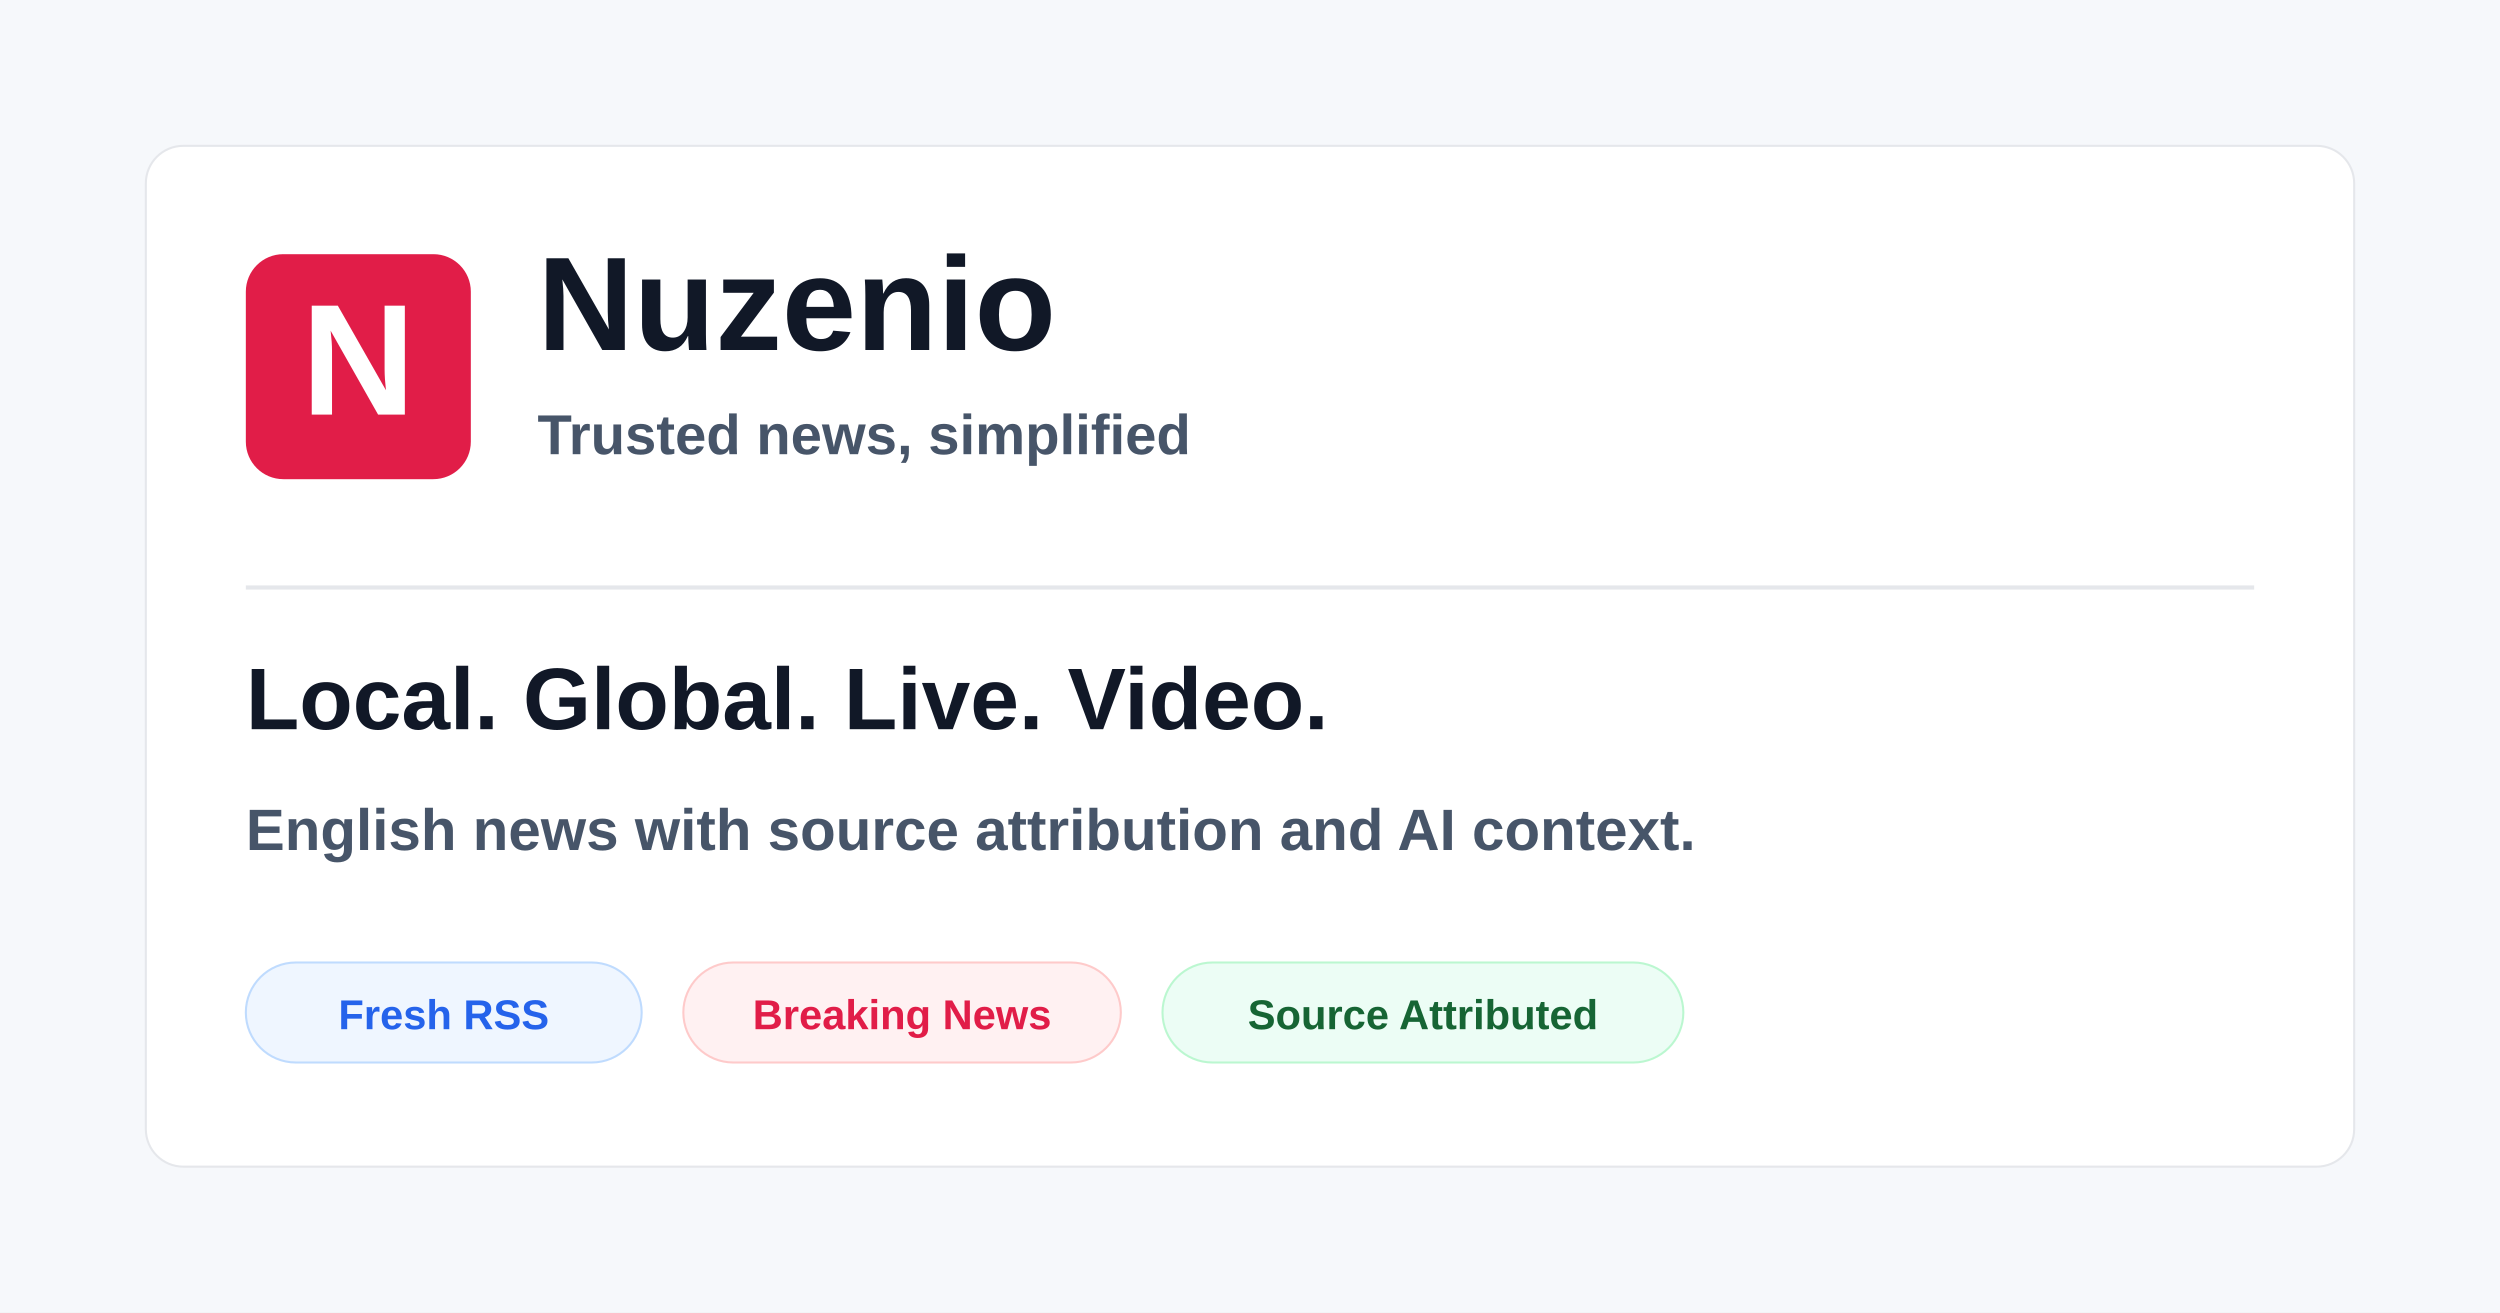
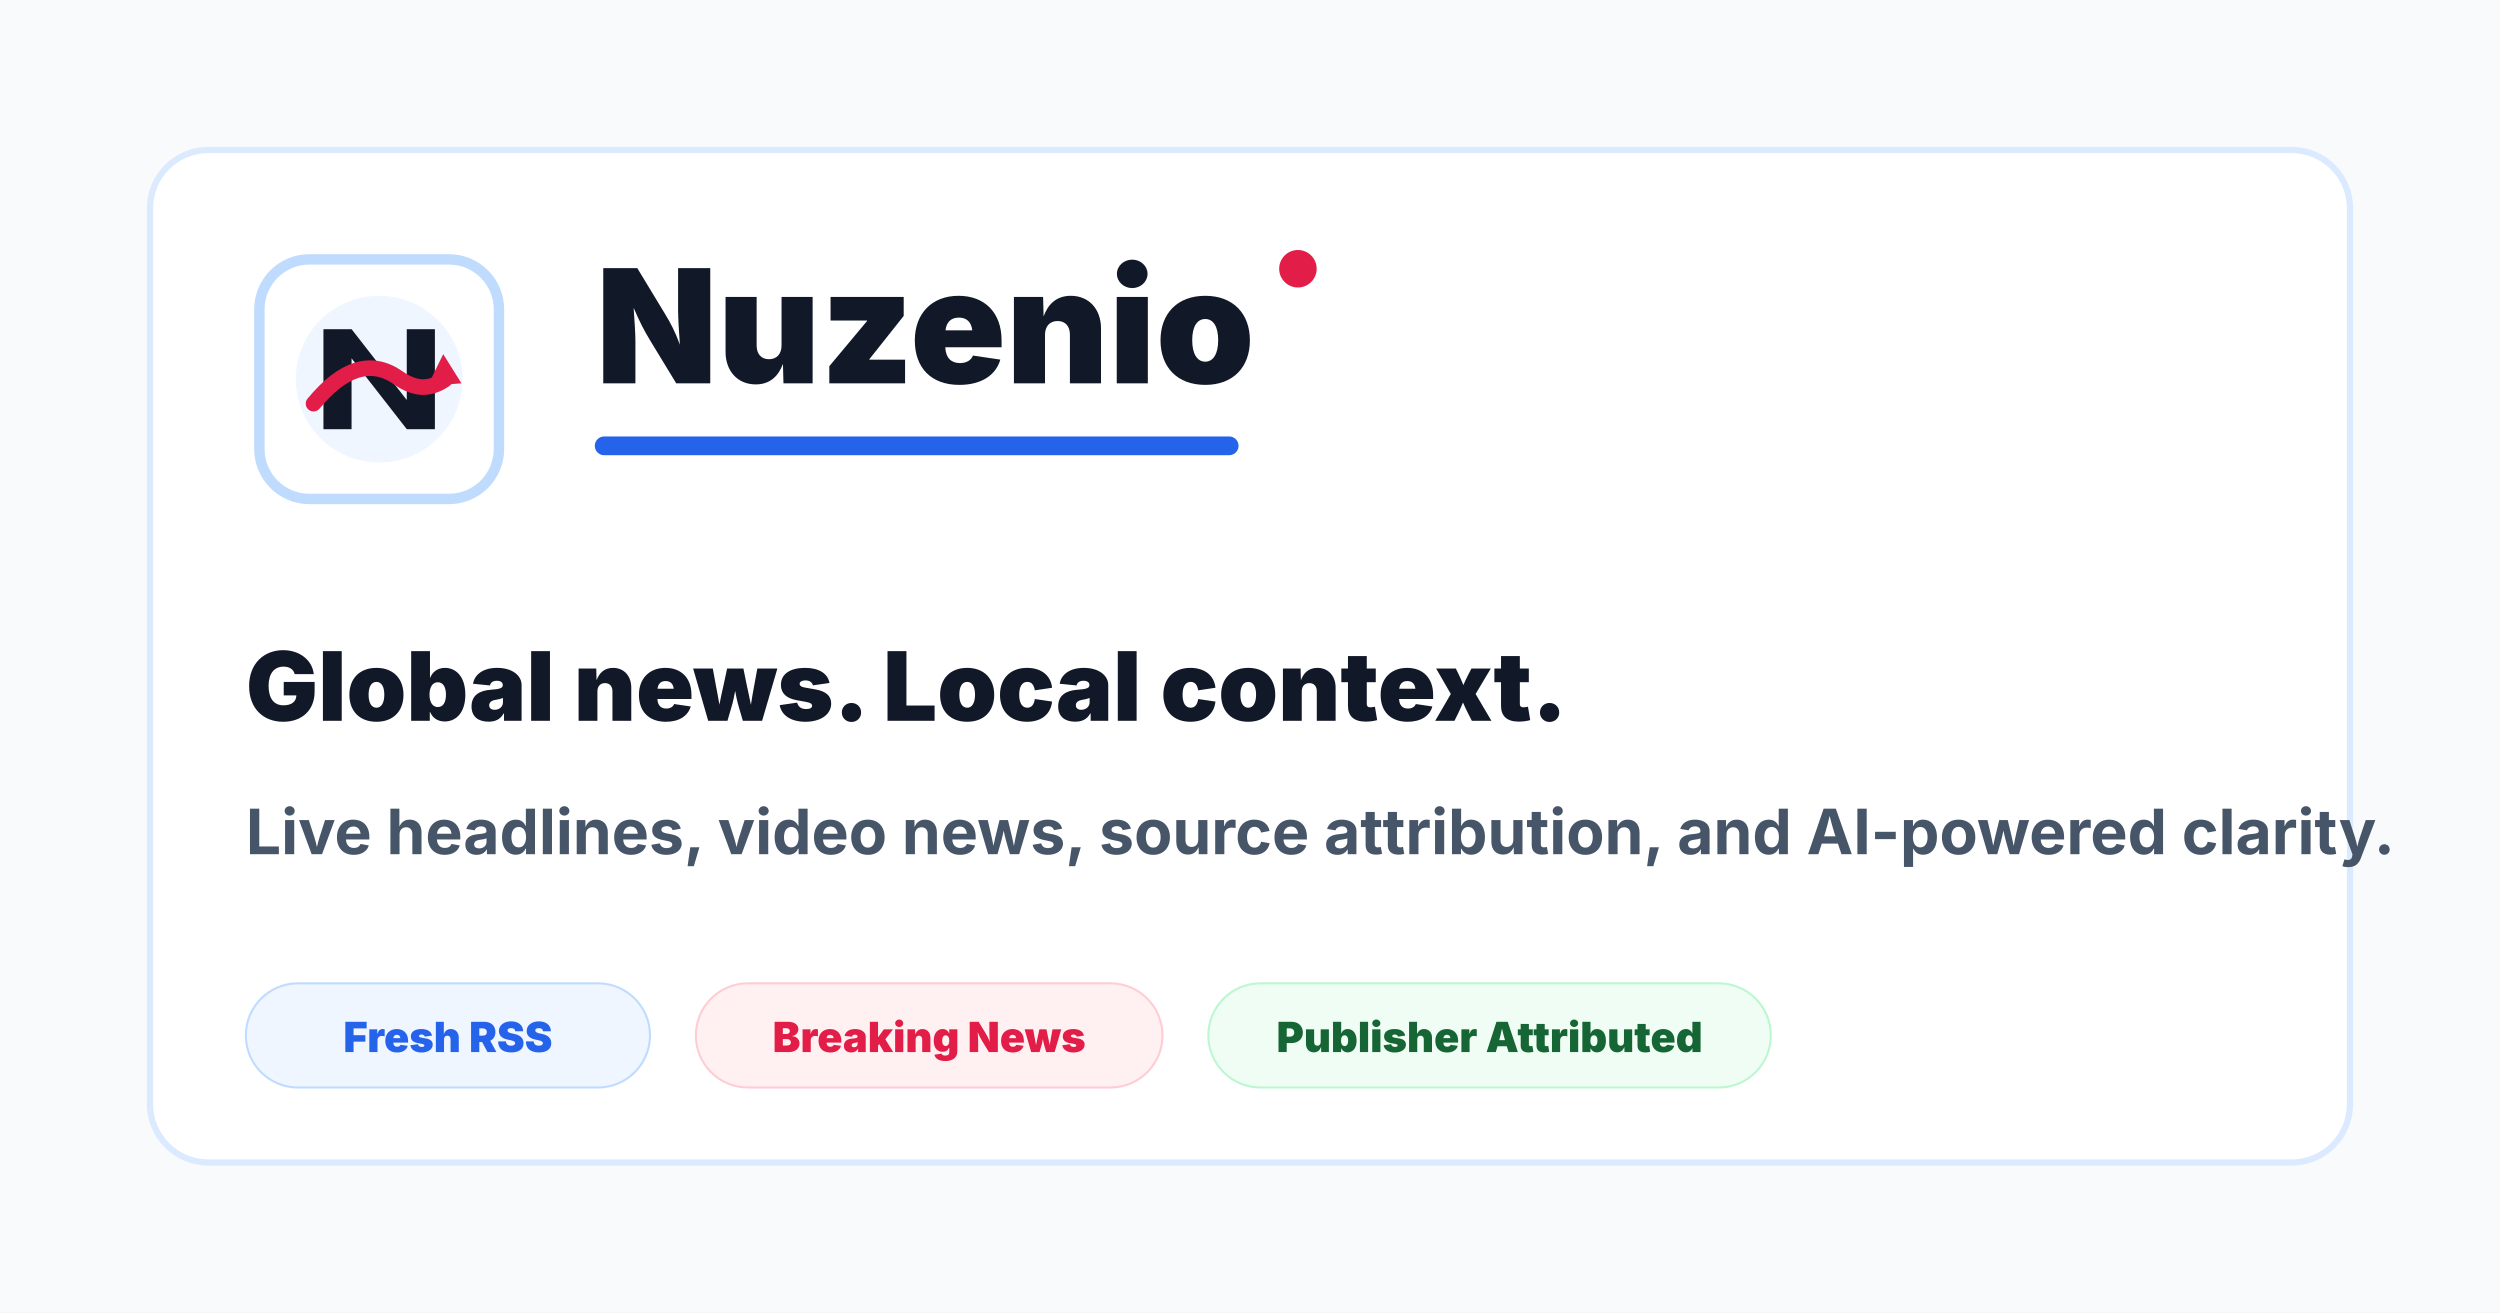
<svg xmlns="http://www.w3.org/2000/svg" width="1200" height="630" viewBox="0 0 1200 630" role="img" aria-labelledby="title desc">
-   <rect width="1200" height="630" fill="#f6f8fb" />
-   <rect x="70" y="70" width="1060" height="490" rx="18" fill="#ffffff" stroke="#e5e7eb" />
-   <rect x="118" y="122" width="108" height="108" rx="18" fill="#e11d48" />
-   <text x="172" y="199" text-anchor="middle" font-family="Arial, sans-serif" font-size="76" font-weight="900" fill="#ffffff">N</text>
-   <text x="258" y="168" font-family="Arial, sans-serif" font-size="64" font-weight="900" fill="#111827">Nuzenio</text>
-   <text x="258" y="218" font-family="Arial, sans-serif" font-size="27" font-weight="700" fill="#475569">Trusted news, simplified</text>
-   <line x1="118" y1="282" x2="1082" y2="282" stroke="#e5e7eb" stroke-width="2" />
-   <text x="118" y="350" font-family="Arial, sans-serif" font-size="42" font-weight="900" fill="#111827">Local. Global. Live. Video.</text>
-   <text x="118" y="408" font-family="Arial, sans-serif" font-size="28" font-weight="700" fill="#475569">English news with source attribution and AI context.</text>
-   <rect x="118" y="462" width="190" height="48" rx="24" fill="#eff6ff" stroke="#bfdbfe" />
-   <text x="213" y="494" text-anchor="middle" font-family="Arial, sans-serif" font-size="20" font-weight="900" fill="#2563eb">Fresh RSS</text>
-   <rect x="328" y="462" width="210" height="48" rx="24" fill="#fff1f2" stroke="#fecaca" />
-   <text x="433" y="494" text-anchor="middle" font-family="Arial, sans-serif" font-size="20" font-weight="900" fill="#e11d48">Breaking News</text>
-   <rect x="558" y="462" width="250" height="48" rx="24" fill="#ecfdf5" stroke="#bbf7d0" />
-   <text x="683" y="494" text-anchor="middle" font-family="Arial, sans-serif" font-size="20" font-weight="900" fill="#166534">Source Attributed</text>
+   <rect width="1200" height="630" fill="#f8fafc" />
+   <rect x="72" y="72" width="1056" height="486" rx="28" fill="#ffffff" stroke="#dbeafe" stroke-width="3" />
+   <g transform="translate(118 118) scale(.25)">
+     <rect width="512" height="512" rx="108" fill="#ffffff" />
+     <rect x="26" y="26" width="460" height="460" rx="96" fill="#ffffff" stroke="#bfdbfe" stroke-width="20" />
+     <circle cx="256" cy="256" r="160" fill="#eff6ff" />
+     <path d="M149 352V160h54l106 136V160h54v192h-54L203 216v136h-54Z" fill="#111827" />
+     <path d="M130 303c56-68 110-86 162-50 31 22 59 25 90 4" fill="none" stroke="#e11d48" stroke-width="30" stroke-linecap="round" stroke-linejoin="round" />
+     <path d="M379 208l35 56-65 5 30-61Z" fill="#e11d48" />
+   </g>
+   <text x="286" y="184" font-family="Inter, Arial, Helvetica, sans-serif" font-size="76" font-weight="900" fill="#111827">Nuzenio</text>
+   <circle cx="623" cy="129" r="9" fill="#e11d48" />
+   <path d="M290 214h300" stroke="#2563eb" stroke-width="9" stroke-linecap="round" />
+   <text x="118" y="346" font-family="Inter, Arial, Helvetica, sans-serif" font-size="46" font-weight="900" fill="#111827">Global news. Local context.</text>
+   <text x="118" y="410" font-family="Inter, Arial, Helvetica, sans-serif" font-size="30" font-weight="700" fill="#475569">Live headlines, video news, source attribution, and AI-powered clarity.</text>
+   <rect x="118" y="472" width="194" height="50" rx="25" fill="#eff6ff" stroke="#bfdbfe" />
+   <text x="215" y="505" text-anchor="middle" font-family="Inter, Arial, Helvetica, sans-serif" font-size="20" font-weight="900" fill="#2563eb">Fresh RSS</text>
+   <rect x="334" y="472" width="224" height="50" rx="25" fill="#fff1f2" stroke="#fecdd3" />
+   <text x="446" y="505" text-anchor="middle" font-family="Inter, Arial, Helvetica, sans-serif" font-size="20" font-weight="900" fill="#e11d48">Breaking News</text>
+   <rect x="580" y="472" width="270" height="50" rx="25" fill="#f0fdf4" stroke="#bbf7d0" />
+   <text x="715" y="505" text-anchor="middle" font-family="Inter, Arial, Helvetica, sans-serif" font-size="20" font-weight="900" fill="#166534">Publisher Attributed</text>
</svg>
